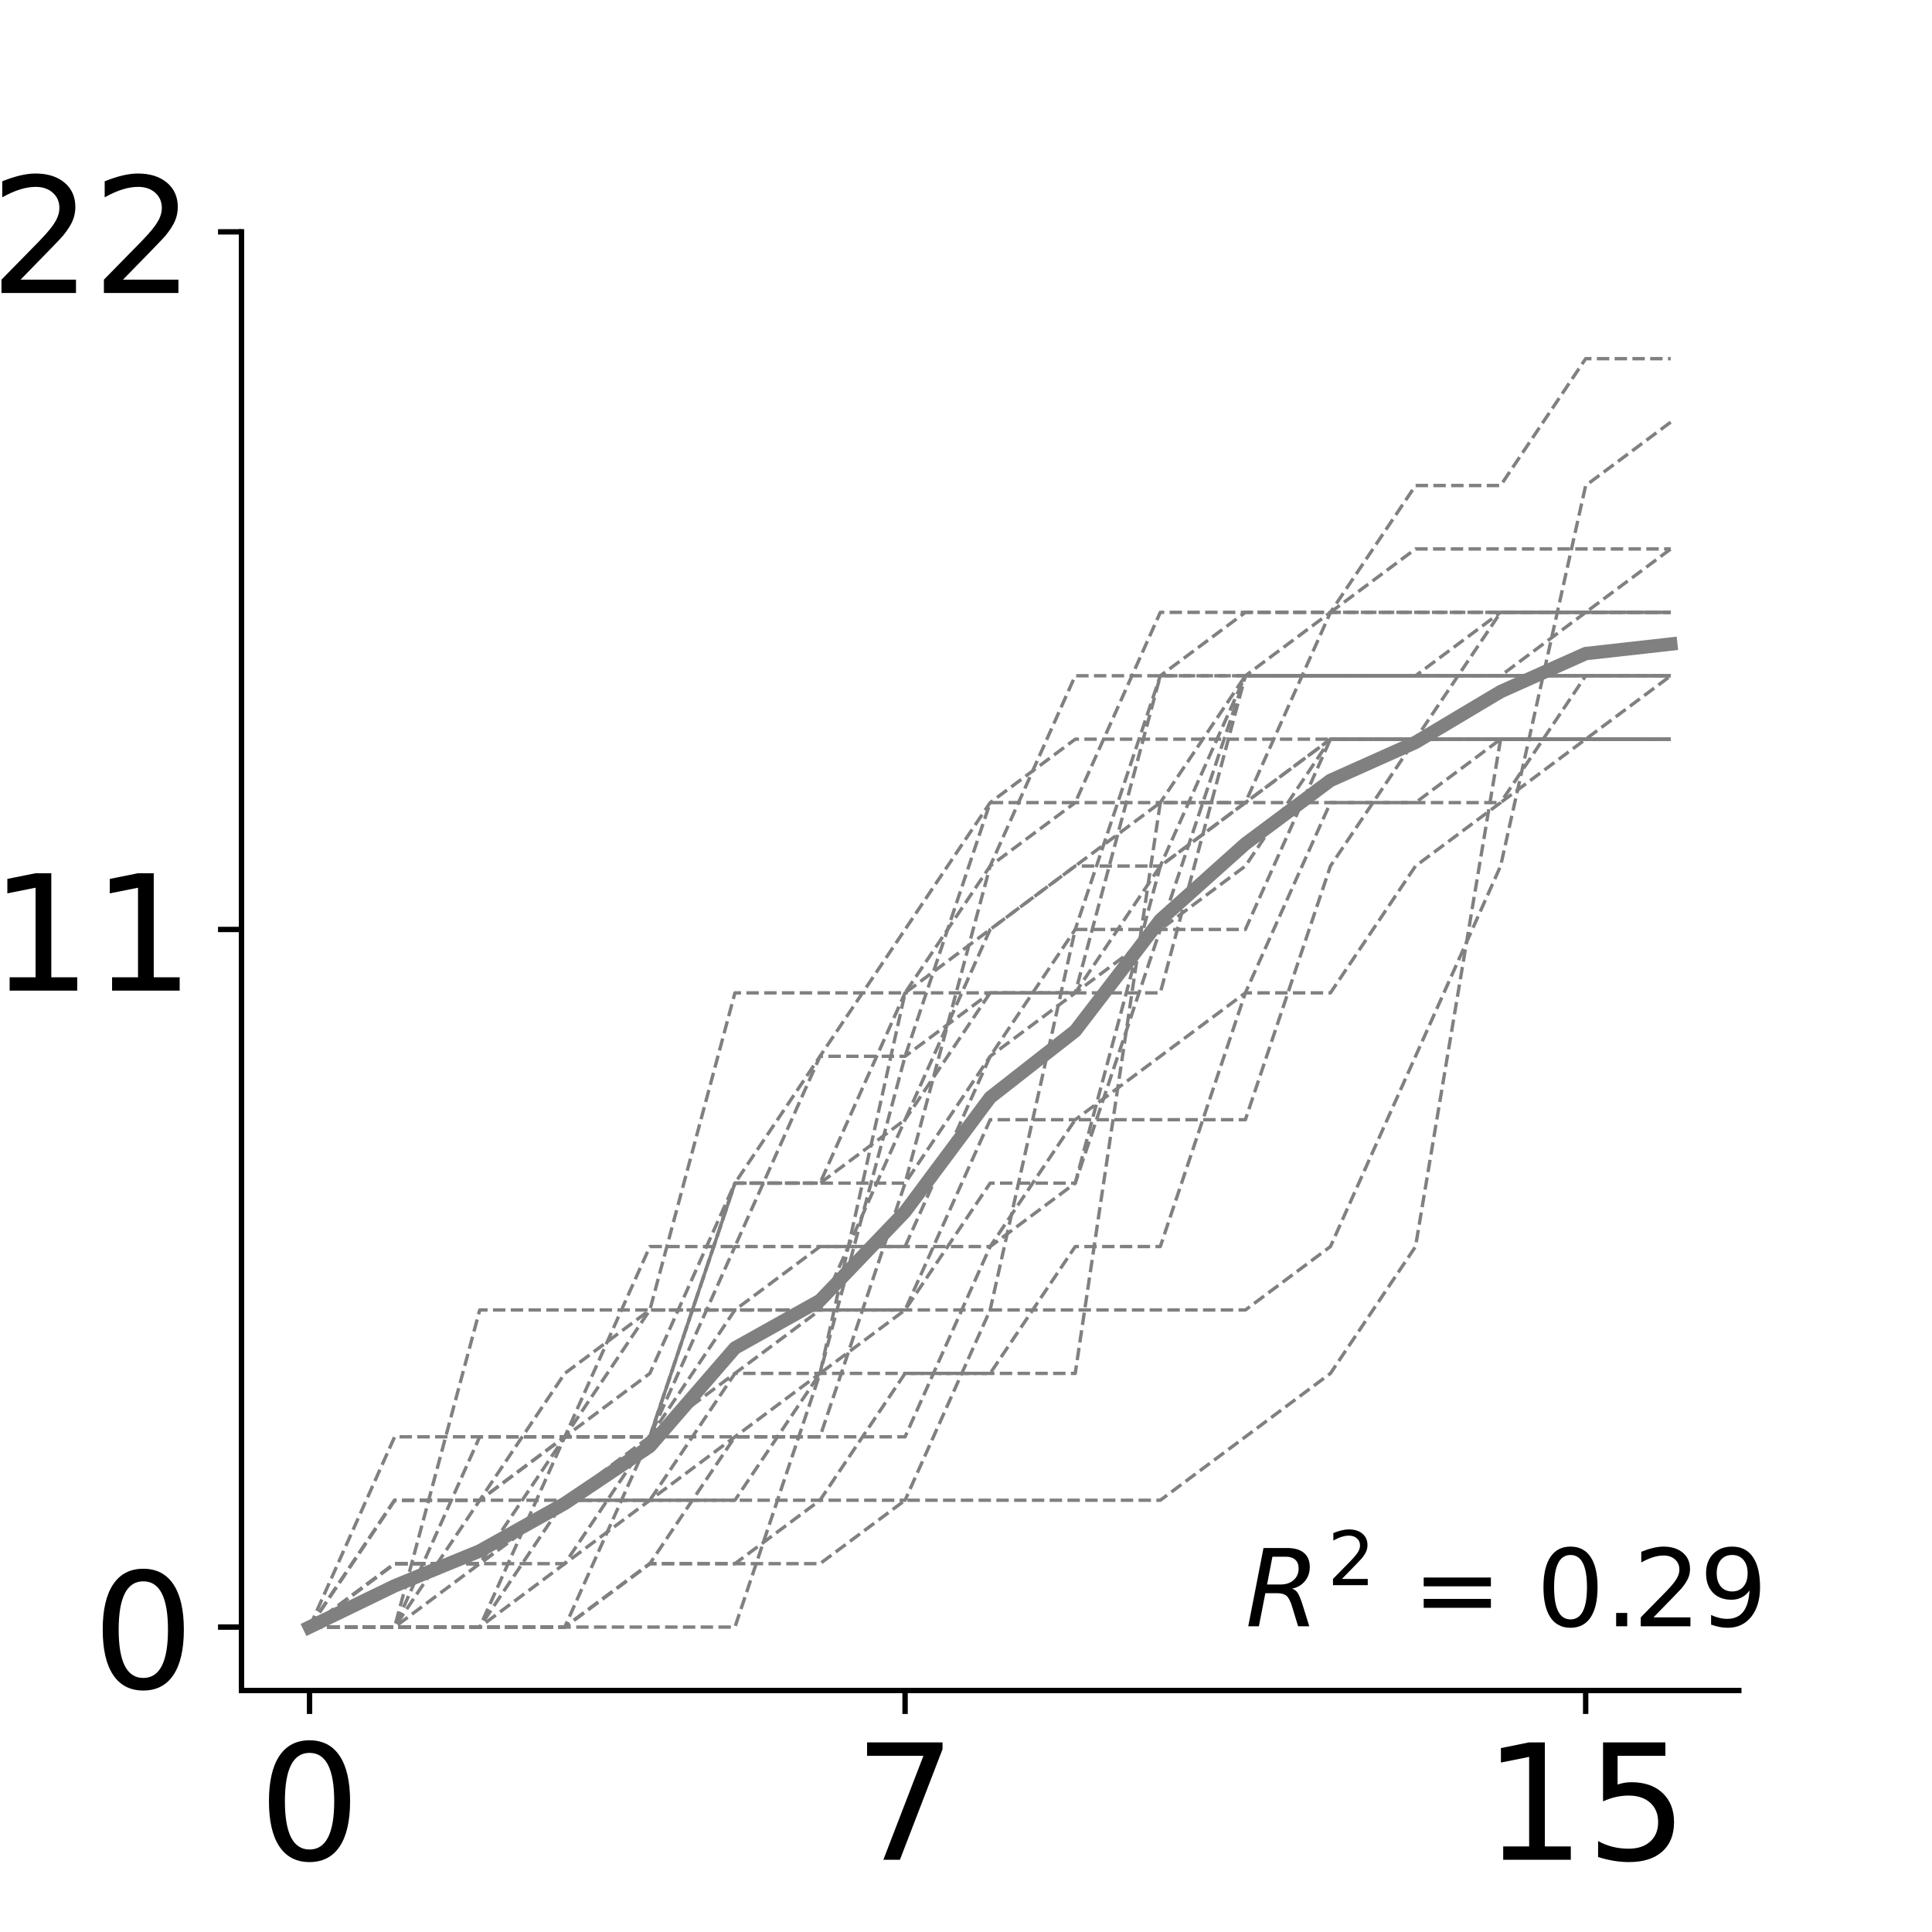
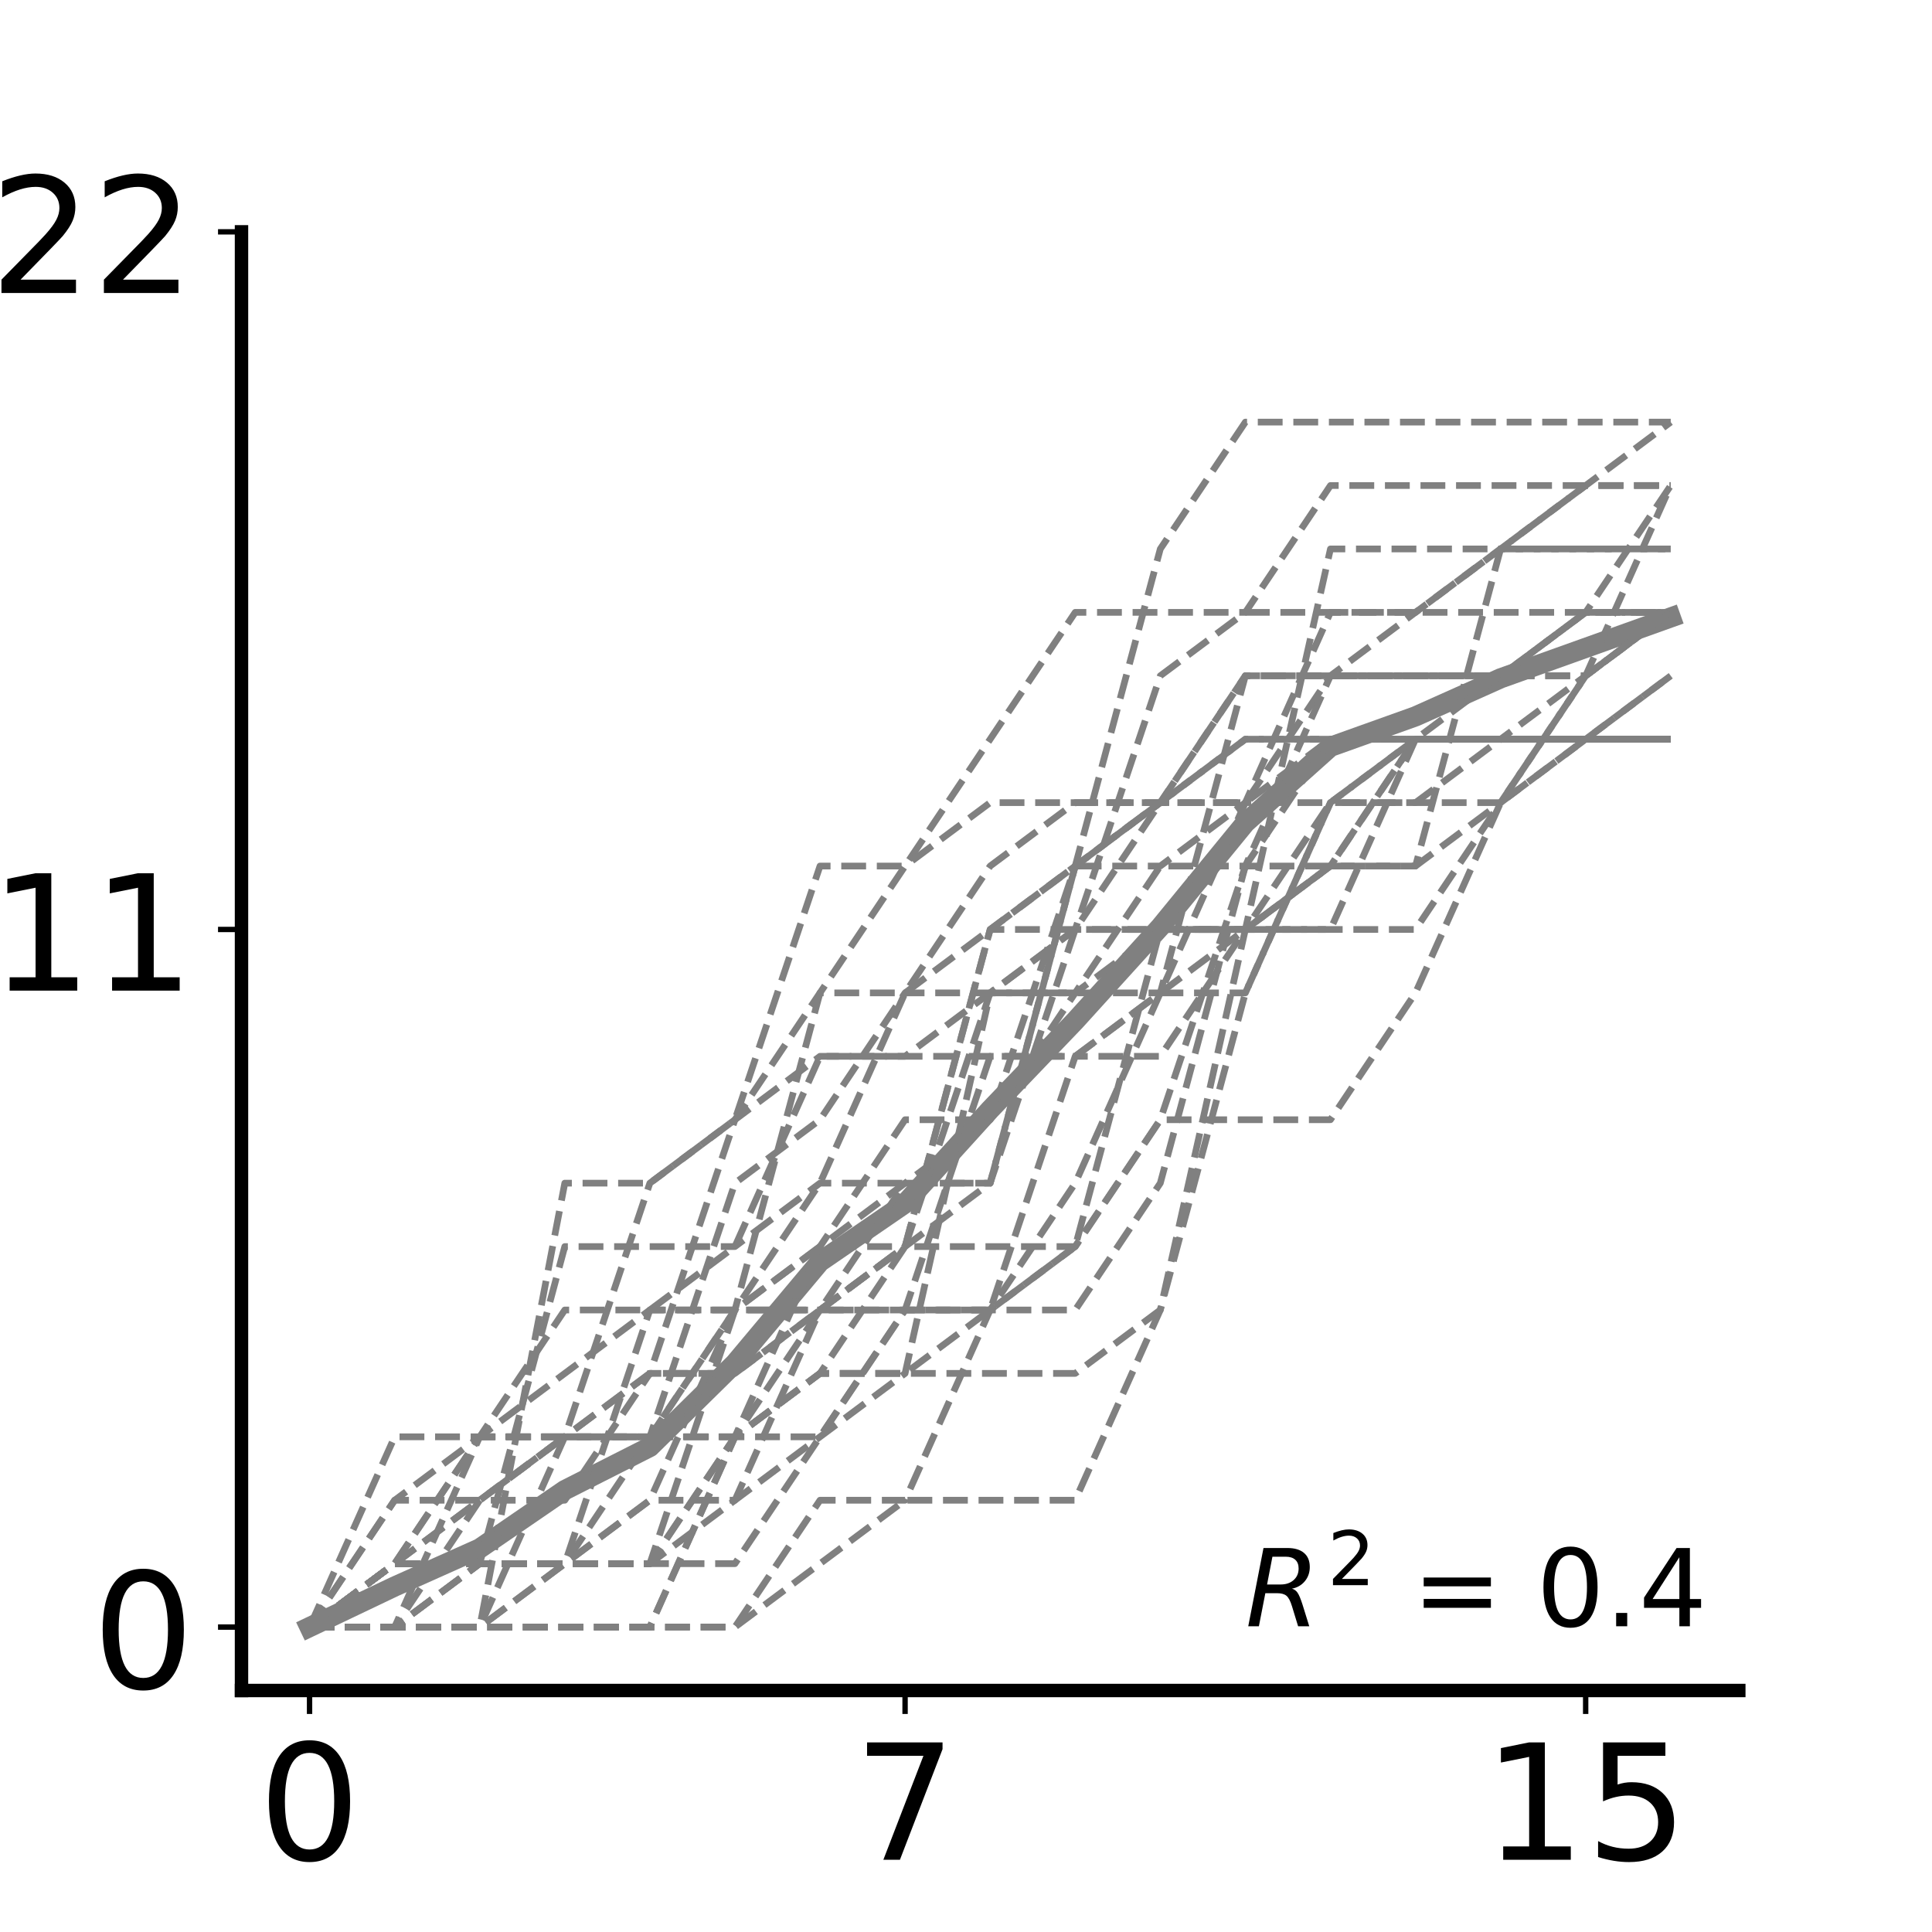
<svg xmlns="http://www.w3.org/2000/svg" xmlns:xlink="http://www.w3.org/1999/xlink" width="288pt" height="288pt" viewBox="0 0 288 288" version="1.1">
  <defs>
    <style type="text/css">*{stroke-linejoin: round; stroke-linecap: butt}</style>
  </defs>
  <g id="figure_1">
    <g id="patch_1">
      <path d="M 0 288  L 288 288  L 288 0  L 0 0  z " style="fill: #ffffff" />
    </g>
    <g id="axes_1">
      <g id="patch_2">
        <path d="M 36 252  L 259.2 252  L 259.2 34.56  L 36 34.56  z " style="fill: #ffffff" />
      </g>
      <g id="matplotlib.axis_1">
        <g id="xtick_1">
          <g id="line2d_1">
            <defs>
-               <path id="ma1933ae3c6" d="M 0 0  L 0 3.5  " style="stroke: #000000; stroke-width: 0.8" />
+               <path id="mea7d22feb5" d="M 0 0  L 0 3.5  " style="stroke: #000000; stroke-width: 0.8" />
            </defs>
            <g>
-               <use xlink:href="#ma1933ae3c6" x="46.145" y="252" style="stroke: #000000; stroke-width: 0.8" />
+               <use xlink:href="#mea7d22feb5" x="46.145" y="252" style="stroke: #000000; stroke-width: 0.8" />
            </g>
          </g>
          <g id="text_1">
            <g transform="translate(38.51046 277.2362) scale(0.24 -0.24)">
              <defs>
                <path id="DejaVuSans-30" d="M 2034 4250  Q 1547 4250 1301 3770  Q 1056 3291 1056 2328  Q 1056 1369 1301 889  Q 1547 409 2034 409  Q 2525 409 2770 889  Q 3016 1369 3016 2328  Q 3016 3291 2770 3770  Q 2525 4250 2034 4250  z M 2034 4750  Q 2819 4750 3233 4129  Q 3647 3509 3647 2328  Q 3647 1150 3233 529  Q 2819 -91 2034 -91  Q 1250 -91 836 529  Q 422 1150 422 2328  Q 422 3509 836 4129  Q 1250 4750 2034 4750  z " transform="scale(0.015625)" />
              </defs>
              <use xlink:href="#DejaVuSans-30" />
            </g>
          </g>
        </g>
        <g id="xtick_2">
          <g id="line2d_2">
            <g>
-               <use xlink:href="#ma1933ae3c6" x="134.918" y="252" style="stroke: #000000; stroke-width: 0.8" />
+               <use xlink:href="#mea7d22feb5" x="134.918" y="252" style="stroke: #000000; stroke-width: 0.8" />
            </g>
          </g>
          <g id="text_2">
            <g transform="translate(127.2832 277.2362) scale(0.24 -0.24)">
              <defs>
                <path id="DejaVuSans-37" d="M 525 4666  L 3525 4666  L 3525 4397  L 1831 0  L 1172 0  L 2766 4134  L 525 4134  L 525 4666  z " transform="scale(0.015625)" />
              </defs>
              <use xlink:href="#DejaVuSans-37" />
            </g>
          </g>
        </g>
        <g id="xtick_3">
          <g id="line2d_3">
            <g>
-               <use xlink:href="#ma1933ae3c6" x="236.373" y="252" style="stroke: #000000; stroke-width: 0.8" />
+               <use xlink:href="#mea7d22feb5" x="236.373" y="252" style="stroke: #000000; stroke-width: 0.8" />
            </g>
          </g>
          <g id="text_3">
            <g transform="translate(221.1027 277.2362) scale(0.24 -0.24)">
              <defs>
                <path id="DejaVuSans-31" d="M 794 531  L 1825 531  L 1825 4091  L 703 3866  L 703 4441  L 1819 4666  L 2450 4666  L 2450 531  L 3481 531  L 3481 0  L 794 0  L 794 531  z " transform="scale(0.015625)" />
                <path id="DejaVuSans-35" d="M 691 4666  L 3169 4666  L 3169 4134  L 1269 4134  L 1269 2991  Q 1406 3038 1543 3061  Q 1681 3084 1819 3084  Q 2600 3084 3056 2656  Q 3513 2228 3513 1497  Q 3513 744 3044 326  Q 2575 -91 1722 -91  Q 1428 -91 1123 -41  Q 819 9 494 109  L 494 744  Q 775 591 1075 516  Q 1375 441 1709 441  Q 2250 441 2565 725  Q 2881 1009 2881 1497  Q 2881 1984 2565 2268  Q 2250 2553 1709 2553  Q 1456 2553 1204 2497  Q 953 2441 691 2322  L 691 4666  z " transform="scale(0.015625)" />
              </defs>
              <use xlink:href="#DejaVuSans-31" />
              <use xlink:href="#DejaVuSans-35" x="63.623" />
            </g>
          </g>
        </g>
      </g>
      <g id="matplotlib.axis_2">
        <g id="ytick_1">
          <g id="line2d_4">
            <defs>
-               <path id="md6563194b6" d="M 0 0  L -3.5 0  " style="stroke: #000000; stroke-width: 0.8" />
+               <path id="ma20b2945d4" d="M 0 0  L -3.5 0  " style="stroke: #000000; stroke-width: 0.8" />
            </defs>
            <g>
-               <use xlink:href="#md6563194b6" x="36" y="242.546" style="stroke: #000000; stroke-width: 0.8" />
+               <use xlink:href="#ma20b2945d4" x="36" y="242.546" style="stroke: #000000; stroke-width: 0.8" />
            </g>
          </g>
          <g id="text_4">
            <g transform="translate(13.73 251.6642) scale(0.24 -0.24)">
              <use xlink:href="#DejaVuSans-30" />
            </g>
          </g>
        </g>
        <g id="ytick_2">
          <g id="line2d_5">
            <g>
-               <use xlink:href="#md6563194b6" x="36" y="138.553" style="stroke: #000000; stroke-width: 0.8" />
+               <use xlink:href="#ma20b2945d4" x="36" y="138.553" style="stroke: #000000; stroke-width: 0.8" />
            </g>
          </g>
          <g id="text_5">
            <g transform="translate(-1.54 147.6712) scale(0.24 -0.24)">
              <use xlink:href="#DejaVuSans-31" />
              <use xlink:href="#DejaVuSans-31" x="63.623" />
            </g>
          </g>
        </g>
        <g id="ytick_3">
          <g id="line2d_6">
            <g>
-               <use xlink:href="#md6563194b6" x="36" y="34.56" style="stroke: #000000; stroke-width: 0.8" />
+               <use xlink:href="#ma20b2945d4" x="36" y="34.56" style="stroke: #000000; stroke-width: 0.8" />
            </g>
          </g>
          <g id="text_6">
            <g transform="translate(-1.54 43.67813) scale(0.24 -0.24)">
              <defs>
                <path id="DejaVuSans-32" d="M 1228 531  L 3431 531  L 3431 0  L 469 0  L 469 531  Q 828 903 1448 1529  Q 2069 2156 2228 2338  Q 2531 2678 2651 2914  Q 2772 3150 2772 3378  Q 2772 3750 2511 3984  Q 2250 4219 1831 4219  Q 1534 4219 1204 4116  Q 875 4013 500 3803  L 500 4441  Q 881 4594 1212 4672  Q 1544 4750 1819 4750  Q 2544 4750 2975 4387  Q 3406 4025 3406 3419  Q 3406 3131 3298 2873  Q 3191 2616 2906 2266  Q 2828 2175 2409 1742  Q 1991 1309 1228 531  z " transform="scale(0.015625)" />
              </defs>
              <use xlink:href="#DejaVuSans-32" />
              <use xlink:href="#DejaVuSans-32" x="63.623" />
            </g>
          </g>
        </g>
      </g>
      <g id="line2d_7">
-         <path d="M 46.145 242.546  L 58.827 236.401  L 71.509 231.201  L 84.191 224.111  L 96.873 215.602  L 109.555 200.949  L 122.236 193.858  L 134.918 180.623  L 147.6 163.606  L 160.282 153.679  L 172.964 137.135  L 185.645 125.79  L 198.327 116.336  L 211.009 110.664  L 223.691 103.101  L 236.373 97.429  L 249.055 96.01  " clip-path="url(#p2044c53a0a)" style="fill: none; stroke: #808080; stroke-width: 2; stroke-linecap: square" />
+         <path d="M 46.145 242.546  L 58.827 236.496  L 71.509 230.823  L 84.191 222.126  L 96.873 215.697  L 109.555 203.218  L 122.236 188.092  L 134.918 179.394  L 147.6 165.402  L 160.282 152.167  L 172.964 138.175  L 185.645 122.67  L 198.327 111.326  L 211.009 106.788  L 223.691 101.116  L 236.373 96.578  L 249.055 92.04  " clip-path="url(#p19b0952641)" style="fill: none; stroke: #808080; stroke-width: 3; stroke-linecap: square" />
      </g>
      <g id="line2d_8">
-         <path d="M 46.145 242.546  L 58.827 233.092  L 71.509 233.092  L 84.191 233.092  L 96.873 223.638  L 109.555 223.638  L 122.236 204.73  L 134.918 195.277  L 147.6 176.369  L 160.282 176.369  L 172.964 138.553  L 185.645 100.737  L 198.327 100.737  L 211.009 100.737  L 223.691 100.737  L 236.373 91.283  L 249.055 91.283  " clip-path="url(#p2044c53a0a)" style="fill: none; stroke-dasharray: 1.85,0.8; stroke-dashoffset: 0; stroke: #808080; stroke-width: 0.5" />
+         <path d="M 46.145 242.546  L 58.827 242.546  L 71.509 242.546  L 84.191 233.092  L 96.873 214.184  L 109.555 195.277  L 122.236 148.007  L 134.918 148.007  L 147.6 138.553  L 160.282 129.099  L 172.964 129.099  L 185.645 119.645  L 198.327 91.283  L 211.009 91.283  L 223.691 81.83  L 236.373 81.83  L 249.055 81.83  " clip-path="url(#p19b0952641)" style="fill: none; stroke-dasharray: 3.7,1.6; stroke-dashoffset: 0; stroke: #808080" />
      </g>
      <g id="line2d_9">
-         <path d="M 46.145 242.546  L 58.827 233.092  L 71.509 233.092  L 84.191 223.638  L 96.873 214.184  L 109.555 185.823  L 122.236 185.823  L 134.918 185.823  L 147.6 157.461  L 160.282 138.553  L 172.964 100.737  L 185.645 91.283  L 198.327 91.283  L 211.009 91.283  L 223.691 91.283  L 236.373 91.283  L 249.055 91.283  " clip-path="url(#p2044c53a0a)" style="fill: none; stroke-dasharray: 1.85,0.8; stroke-dashoffset: 0; stroke: #808080; stroke-width: 0.5" />
+         <path d="M 46.145 242.546  L 58.827 242.546  L 71.509 242.546  L 84.191 176.369  L 96.873 176.369  L 109.555 166.915  L 122.236 129.099  L 134.918 129.099  L 147.6 110.191  L 160.282 91.283  L 172.964 91.283  L 185.645 91.283  L 198.327 72.376  L 211.009 72.376  L 223.691 72.376  L 236.373 72.376  L 249.055 72.376  " clip-path="url(#p19b0952641)" style="fill: none; stroke-dasharray: 3.7,1.6; stroke-dashoffset: 0; stroke: #808080" />
      </g>
      <g id="line2d_10">
-         <path d="M 46.145 242.546  L 58.827 242.546  L 71.509 242.546  L 84.191 214.184  L 96.873 195.277  L 109.555 148.007  L 122.236 148.007  L 134.918 148.007  L 147.6 138.553  L 160.282 129.099  L 172.964 119.645  L 185.645 119.645  L 198.327 110.191  L 211.009 110.191  L 223.691 91.283  L 236.373 91.283  L 249.055 81.83  " clip-path="url(#p2044c53a0a)" style="fill: none; stroke-dasharray: 1.85,0.8; stroke-dashoffset: 0; stroke: #808080; stroke-width: 0.5" />
+         <path d="M 46.145 242.546  L 58.827 214.184  L 71.509 214.184  L 84.191 214.184  L 96.873 214.184  L 109.555 214.184  L 122.236 195.277  L 134.918 176.369  L 147.6 176.369  L 160.282 129.099  L 172.964 119.645  L 185.645 110.191  L 198.327 110.191  L 211.009 110.191  L 223.691 110.191  L 236.373 110.191  L 249.055 110.191  " clip-path="url(#p19b0952641)" style="fill: none; stroke-dasharray: 3.7,1.6; stroke-dashoffset: 0; stroke: #808080" />
      </g>
      <g id="line2d_11">
-         <path d="M 46.145 242.546  L 58.827 214.184  L 71.509 214.184  L 84.191 214.184  L 96.873 185.823  L 109.555 185.823  L 122.236 157.461  L 134.918 157.461  L 147.6 148.007  L 160.282 148.007  L 172.964 148.007  L 185.645 100.737  L 198.327 91.283  L 211.009 91.283  L 223.691 91.283  L 236.373 91.283  L 249.055 91.283  " clip-path="url(#p2044c53a0a)" style="fill: none; stroke-dasharray: 1.85,0.8; stroke-dashoffset: 0; stroke: #808080; stroke-width: 0.5" />
+         <path d="M 46.145 242.546  L 58.827 242.546  L 71.509 242.546  L 84.191 214.184  L 96.873 204.73  L 109.555 166.915  L 122.236 148.007  L 134.918 129.099  L 147.6 119.645  L 160.282 119.645  L 172.964 119.645  L 185.645 119.645  L 198.327 100.737  L 211.009 100.737  L 223.691 100.737  L 236.373 91.283  L 249.055 91.283  " clip-path="url(#p19b0952641)" style="fill: none; stroke-dasharray: 3.7,1.6; stroke-dashoffset: 0; stroke: #808080" />
      </g>
      <g id="line2d_12">
-         <path d="M 46.145 242.546  L 58.827 242.546  L 71.509 242.546  L 84.191 242.546  L 96.873 214.184  L 109.555 214.184  L 122.236 214.184  L 134.918 214.184  L 147.6 185.823  L 160.282 176.369  L 172.964 129.099  L 185.645 119.645  L 198.327 119.645  L 211.009 119.645  L 223.691 119.645  L 236.373 110.191  L 249.055 100.737  " clip-path="url(#p2044c53a0a)" style="fill: none; stroke-dasharray: 1.85,0.8; stroke-dashoffset: 0; stroke: #808080; stroke-width: 0.5" />
+         <path d="M 46.145 242.546  L 58.827 233.092  L 71.509 233.092  L 84.191 233.092  L 96.873 223.638  L 109.555 223.638  L 122.236 195.277  L 134.918 185.823  L 147.6 148.007  L 160.282 138.553  L 172.964 100.737  L 185.645 91.283  L 198.327 91.283  L 211.009 91.283  L 223.691 91.283  L 236.373 91.283  L 249.055 91.283  " clip-path="url(#p19b0952641)" style="fill: none; stroke-dasharray: 3.7,1.6; stroke-dashoffset: 0; stroke: #808080" />
      </g>
      <g id="line2d_13">
-         <path d="M 46.145 242.546  L 58.827 233.092  L 71.509 233.092  L 84.191 223.638  L 96.873 214.184  L 109.555 176.369  L 122.236 157.461  L 134.918 138.553  L 147.6 119.645  L 160.282 110.191  L 172.964 110.191  L 185.645 110.191  L 198.327 110.191  L 211.009 110.191  L 223.691 110.191  L 236.373 110.191  L 249.055 110.191  " clip-path="url(#p2044c53a0a)" style="fill: none; stroke-dasharray: 1.85,0.8; stroke-dashoffset: 0; stroke: #808080; stroke-width: 0.5" />
+         <path d="M 46.145 242.546  L 58.827 233.092  L 71.509 214.184  L 84.191 204.73  L 96.873 195.277  L 109.555 195.277  L 122.236 195.277  L 134.918 195.277  L 147.6 195.277  L 160.282 185.823  L 172.964 138.553  L 185.645 138.553  L 198.327 138.553  L 211.009 110.191  L 223.691 110.191  L 236.373 110.191  L 249.055 110.191  " clip-path="url(#p19b0952641)" style="fill: none; stroke-dasharray: 3.7,1.6; stroke-dashoffset: 0; stroke: #808080" />
      </g>
      <g id="line2d_14">
-         <path d="M 46.145 242.546  L 58.827 242.546  L 71.509 214.184  L 84.191 214.184  L 96.873 214.184  L 109.555 195.277  L 122.236 185.823  L 134.918 185.823  L 147.6 185.823  L 160.282 166.915  L 172.964 166.915  L 185.645 166.915  L 198.327 129.099  L 211.009 110.191  L 223.691 110.191  L 236.373 110.191  L 249.055 110.191  " clip-path="url(#p2044c53a0a)" style="fill: none; stroke-dasharray: 1.85,0.8; stroke-dashoffset: 0; stroke: #808080; stroke-width: 0.5" />
+         <path d="M 46.145 242.546  L 58.827 233.092  L 71.509 223.638  L 84.191 214.184  L 96.873 214.184  L 109.555 195.277  L 122.236 185.823  L 134.918 176.369  L 147.6 166.915  L 160.282 129.099  L 172.964 81.83  L 185.645 62.922  L 198.327 62.922  L 211.009 62.922  L 223.691 62.922  L 236.373 62.922  L 249.055 62.922  " clip-path="url(#p19b0952641)" style="fill: none; stroke-dasharray: 3.7,1.6; stroke-dashoffset: 0; stroke: #808080" />
      </g>
      <g id="line2d_15">
-         <path d="M 46.145 242.546  L 58.827 223.638  L 71.509 223.638  L 84.191 214.184  L 96.873 204.73  L 109.555 176.369  L 122.236 176.369  L 134.918 148.007  L 147.6 148.007  L 160.282 148.007  L 172.964 129.099  L 185.645 119.645  L 198.327 91.283  L 211.009 72.376  L 223.691 72.376  L 236.373 53.468  L 249.055 53.468  " clip-path="url(#p2044c53a0a)" style="fill: none; stroke-dasharray: 1.85,0.8; stroke-dashoffset: 0; stroke: #808080; stroke-width: 0.5" />
+         <path d="M 46.145 242.546  L 58.827 223.638  L 71.509 214.184  L 84.191 214.184  L 96.873 214.184  L 109.555 214.184  L 122.236 204.73  L 134.918 204.73  L 147.6 195.277  L 160.282 157.461  L 172.964 157.461  L 185.645 138.553  L 198.327 129.099  L 211.009 129.099  L 223.691 81.83  L 236.373 72.376  L 249.055 72.376  " clip-path="url(#p19b0952641)" style="fill: none; stroke-dasharray: 3.7,1.6; stroke-dashoffset: 0; stroke: #808080" />
      </g>
      <g id="line2d_16">
-         <path d="M 46.145 242.546  L 58.827 233.092  L 71.509 233.092  L 84.191 223.638  L 96.873 223.638  L 109.555 214.184  L 122.236 204.73  L 134.918 157.461  L 147.6 119.645  L 160.282 119.645  L 172.964 91.283  L 185.645 91.283  L 198.327 91.283  L 211.009 81.83  L 223.691 81.83  L 236.373 81.83  L 249.055 81.83  " clip-path="url(#p2044c53a0a)" style="fill: none; stroke-dasharray: 1.85,0.8; stroke-dashoffset: 0; stroke: #808080; stroke-width: 0.5" />
+         <path d="M 46.145 242.546  L 58.827 242.546  L 71.509 242.546  L 84.191 233.092  L 96.873 233.092  L 109.555 214.184  L 122.236 204.73  L 134.918 185.823  L 147.6 185.823  L 160.282 185.823  L 172.964 166.915  L 185.645 166.915  L 198.327 166.915  L 211.009 148.007  L 223.691 119.645  L 236.373 110.191  L 249.055 110.191  " clip-path="url(#p19b0952641)" style="fill: none; stroke-dasharray: 3.7,1.6; stroke-dashoffset: 0; stroke: #808080" />
      </g>
      <g id="line2d_17">
-         <path d="M 46.145 242.546  L 58.827 242.546  L 71.509 233.092  L 84.191 214.184  L 96.873 214.184  L 109.555 176.369  L 122.236 176.369  L 134.918 176.369  L 147.6 157.461  L 160.282 148.007  L 172.964 138.553  L 185.645 138.553  L 198.327 110.191  L 211.009 110.191  L 223.691 110.191  L 236.373 110.191  L 249.055 110.191  " clip-path="url(#p2044c53a0a)" style="fill: none; stroke-dasharray: 1.85,0.8; stroke-dashoffset: 0; stroke: #808080; stroke-width: 0.5" />
+         <path d="M 46.145 242.546  L 58.827 242.546  L 71.509 233.092  L 84.191 233.092  L 96.873 195.277  L 109.555 195.277  L 122.236 185.823  L 134.918 185.823  L 147.6 176.369  L 160.282 129.099  L 172.964 119.645  L 185.645 100.737  L 198.327 100.737  L 211.009 100.737  L 223.691 100.737  L 236.373 100.737  L 249.055 72.376  " clip-path="url(#p19b0952641)" style="fill: none; stroke-dasharray: 3.7,1.6; stroke-dashoffset: 0; stroke: #808080" />
      </g>
      <g id="line2d_18">
-         <path d="M 46.145 242.546  L 58.827 242.546  L 71.509 195.277  L 84.191 195.277  L 96.873 195.277  L 109.555 195.277  L 122.236 195.277  L 134.918 166.915  L 147.6 148.007  L 160.282 148.007  L 172.964 100.737  L 185.645 100.737  L 198.327 100.737  L 211.009 100.737  L 223.691 91.283  L 236.373 91.283  L 249.055 91.283  " clip-path="url(#p2044c53a0a)" style="fill: none; stroke-dasharray: 1.85,0.8; stroke-dashoffset: 0; stroke: #808080; stroke-width: 0.5" />
+         <path d="M 46.145 242.546  L 58.827 233.092  L 71.509 233.092  L 84.191 233.092  L 96.873 223.638  L 109.555 195.277  L 122.236 176.369  L 134.918 148.007  L 147.6 129.099  L 160.282 119.645  L 172.964 119.645  L 185.645 119.645  L 198.327 110.191  L 211.009 110.191  L 223.691 110.191  L 236.373 110.191  L 249.055 100.737  " clip-path="url(#p19b0952641)" style="fill: none; stroke-dasharray: 3.7,1.6; stroke-dashoffset: 0; stroke: #808080" />
      </g>
      <g id="line2d_19">
-         <path d="M 46.145 242.546  L 58.827 242.546  L 71.509 242.546  L 84.191 242.546  L 96.873 242.546  L 109.555 242.546  L 122.236 204.73  L 134.918 148.007  L 147.6 129.099  L 160.282 119.645  L 172.964 119.645  L 185.645 100.737  L 198.327 100.737  L 211.009 100.737  L 223.691 100.737  L 236.373 100.737  L 249.055 100.737  " clip-path="url(#p2044c53a0a)" style="fill: none; stroke-dasharray: 1.85,0.8; stroke-dashoffset: 0; stroke: #808080; stroke-width: 0.5" />
+         <path d="M 46.145 242.546  L 58.827 242.546  L 71.509 233.092  L 84.191 233.092  L 96.873 233.092  L 109.555 233.092  L 122.236 214.184  L 134.918 195.277  L 147.6 195.277  L 160.282 195.277  L 172.964 176.369  L 185.645 129.099  L 198.327 100.737  L 211.009 91.283  L 223.691 81.83  L 236.373 72.376  L 249.055 62.922  " clip-path="url(#p19b0952641)" style="fill: none; stroke-dasharray: 3.7,1.6; stroke-dashoffset: 0; stroke: #808080" />
      </g>
      <g id="line2d_20">
-         <path d="M 46.145 242.546  L 58.827 242.546  L 71.509 223.638  L 84.191 204.73  L 96.873 195.277  L 109.555 195.277  L 122.236 195.277  L 134.918 195.277  L 147.6 195.277  L 160.282 138.553  L 172.964 138.553  L 185.645 129.099  L 198.327 110.191  L 211.009 110.191  L 223.691 110.191  L 236.373 110.191  L 249.055 110.191  " clip-path="url(#p2044c53a0a)" style="fill: none; stroke-dasharray: 1.85,0.8; stroke-dashoffset: 0; stroke: #808080; stroke-width: 0.5" />
+         <path d="M 46.145 242.546  L 58.827 233.092  L 71.509 233.092  L 84.191 233.092  L 96.873 233.092  L 109.555 195.277  L 122.236 195.277  L 134.918 185.823  L 147.6 138.553  L 160.282 138.553  L 172.964 119.645  L 185.645 100.737  L 198.327 100.737  L 211.009 100.737  L 223.691 100.737  L 236.373 91.283  L 249.055 72.376  " clip-path="url(#p19b0952641)" style="fill: none; stroke-dasharray: 3.7,1.6; stroke-dashoffset: 0; stroke: #808080" />
      </g>
      <g id="line2d_21">
-         <path d="M 46.145 242.546  L 58.827 242.546  L 71.509 242.546  L 84.191 223.638  L 96.873 223.638  L 109.555 204.73  L 122.236 204.73  L 134.918 204.73  L 147.6 204.73  L 160.282 185.823  L 172.964 185.823  L 185.645 148.007  L 198.327 148.007  L 211.009 129.099  L 223.691 119.645  L 236.373 100.737  L 249.055 100.737  " clip-path="url(#p2044c53a0a)" style="fill: none; stroke-dasharray: 1.85,0.8; stroke-dashoffset: 0; stroke: #808080; stroke-width: 0.5" />
+         <path d="M 46.145 242.546  L 58.827 242.546  L 71.509 214.184  L 84.191 214.184  L 96.873 204.73  L 109.555 204.73  L 122.236 195.277  L 134.918 185.823  L 147.6 138.553  L 160.282 129.099  L 172.964 119.645  L 185.645 110.191  L 198.327 110.191  L 211.009 110.191  L 223.691 110.191  L 236.373 110.191  L 249.055 110.191  " clip-path="url(#p19b0952641)" style="fill: none; stroke-dasharray: 3.7,1.6; stroke-dashoffset: 0; stroke: #808080" />
      </g>
      <g id="line2d_22">
-         <path d="M 46.145 242.546  L 58.827 242.546  L 71.509 242.546  L 84.191 242.546  L 96.873 233.092  L 109.555 233.092  L 122.236 223.638  L 134.918 204.73  L 147.6 204.73  L 160.282 204.73  L 172.964 119.645  L 185.645 119.645  L 198.327 110.191  L 211.009 110.191  L 223.691 110.191  L 236.373 110.191  L 249.055 110.191  " clip-path="url(#p2044c53a0a)" style="fill: none; stroke-dasharray: 1.85,0.8; stroke-dashoffset: 0; stroke: #808080; stroke-width: 0.5" />
+         <path d="M 46.145 242.546  L 58.827 223.638  L 71.509 223.638  L 84.191 223.638  L 96.873 204.73  L 109.555 204.73  L 122.236 195.277  L 134.918 195.277  L 147.6 157.461  L 160.282 157.461  L 172.964 148.007  L 185.645 148.007  L 198.327 119.645  L 211.009 110.191  L 223.691 110.191  L 236.373 110.191  L 249.055 110.191  " clip-path="url(#p19b0952641)" style="fill: none; stroke-dasharray: 3.7,1.6; stroke-dashoffset: 0; stroke: #808080" />
      </g>
      <g id="line2d_23">
-         <path d="M 46.145 242.546  L 58.827 223.638  L 71.509 223.638  L 84.191 214.184  L 96.873 214.184  L 109.555 204.73  L 122.236 195.277  L 134.918 195.277  L 147.6 166.915  L 160.282 166.915  L 172.964 157.461  L 185.645 148.007  L 198.327 119.645  L 211.009 119.645  L 223.691 110.191  L 236.373 110.191  L 249.055 110.191  " clip-path="url(#p2044c53a0a)" style="fill: none; stroke-dasharray: 1.85,0.8; stroke-dashoffset: 0; stroke: #808080; stroke-width: 0.5" />
+         <path d="M 46.145 242.546  L 58.827 233.092  L 71.509 223.638  L 84.191 214.184  L 96.873 214.184  L 109.555 176.369  L 122.236 166.915  L 134.918 148.007  L 147.6 148.007  L 160.282 138.553  L 172.964 138.553  L 185.645 138.553  L 198.327 81.83  L 211.009 81.83  L 223.691 81.83  L 236.373 81.83  L 249.055 81.83  " clip-path="url(#p19b0952641)" style="fill: none; stroke-dasharray: 3.7,1.6; stroke-dashoffset: 0; stroke: #808080" />
      </g>
      <g id="line2d_24">
-         <path d="M 46.145 242.546  L 58.827 223.638  L 71.509 223.638  L 84.191 223.638  L 96.873 223.638  L 109.555 223.638  L 122.236 223.638  L 134.918 223.638  L 147.6 195.277  L 160.282 195.277  L 172.964 195.277  L 185.645 195.277  L 198.327 185.823  L 211.009 157.461  L 223.691 129.099  L 236.373 72.376  L 249.055 62.922  " clip-path="url(#p2044c53a0a)" style="fill: none; stroke-dasharray: 1.85,0.8; stroke-dashoffset: 0; stroke: #808080; stroke-width: 0.5" />
+         <path d="M 46.145 242.546  L 58.827 242.546  L 71.509 233.092  L 84.191 185.823  L 96.873 185.823  L 109.555 185.823  L 122.236 176.369  L 134.918 176.369  L 147.6 176.369  L 160.282 138.553  L 172.964 138.553  L 185.645 138.553  L 198.327 129.099  L 211.009 110.191  L 223.691 100.737  L 236.373 91.283  L 249.055 91.283  " clip-path="url(#p19b0952641)" style="fill: none; stroke-dasharray: 3.7,1.6; stroke-dashoffset: 0; stroke: #808080" />
      </g>
      <g id="line2d_25">
-         <path d="M 46.145 242.546  L 58.827 242.546  L 71.509 242.546  L 84.191 233.092  L 96.873 214.184  L 109.555 176.369  L 122.236 176.369  L 134.918 166.915  L 147.6 138.553  L 160.282 129.099  L 172.964 129.099  L 185.645 100.737  L 198.327 100.737  L 211.009 100.737  L 223.691 100.737  L 236.373 100.737  L 249.055 100.737  " clip-path="url(#p2044c53a0a)" style="fill: none; stroke-dasharray: 1.85,0.8; stroke-dashoffset: 0; stroke: #808080; stroke-width: 0.5" />
+         <path d="M 46.145 242.546  L 58.827 242.546  L 71.509 223.638  L 84.191 214.184  L 96.873 176.369  L 109.555 166.915  L 122.236 157.461  L 134.918 157.461  L 147.6 148.007  L 160.282 148.007  L 172.964 148.007  L 185.645 100.737  L 198.327 100.737  L 211.009 100.737  L 223.691 100.737  L 236.373 100.737  L 249.055 91.283  " clip-path="url(#p19b0952641)" style="fill: none; stroke-dasharray: 3.7,1.6; stroke-dashoffset: 0; stroke: #808080" />
      </g>
      <g id="line2d_26">
-         <path d="M 46.145 242.546  L 58.827 242.546  L 71.509 242.546  L 84.191 242.546  L 96.873 233.092  L 109.555 214.184  L 122.236 214.184  L 134.918 176.369  L 147.6 129.099  L 160.282 100.737  L 172.964 100.737  L 185.645 100.737  L 198.327 100.737  L 211.009 100.737  L 223.691 100.737  L 236.373 100.737  L 249.055 100.737  " clip-path="url(#p2044c53a0a)" style="fill: none; stroke-dasharray: 1.85,0.8; stroke-dashoffset: 0; stroke: #808080; stroke-width: 0.5" />
+         <path d="M 46.145 242.546  L 58.827 242.546  L 71.509 242.546  L 84.191 242.546  L 96.873 242.546  L 109.555 214.184  L 122.236 185.823  L 134.918 166.915  L 147.6 166.915  L 160.282 148.007  L 172.964 138.553  L 185.645 138.553  L 198.327 129.099  L 211.009 110.191  L 223.691 110.191  L 236.373 100.737  L 249.055 91.283  " clip-path="url(#p19b0952641)" style="fill: none; stroke-dasharray: 3.7,1.6; stroke-dashoffset: 0; stroke: #808080" />
      </g>
      <g id="line2d_27">
-         <path d="M 46.145 242.546  L 58.827 242.546  L 71.509 242.546  L 84.191 242.546  L 96.873 233.092  L 109.555 233.092  L 122.236 233.092  L 134.918 223.638  L 147.6 223.638  L 160.282 223.638  L 172.964 223.638  L 185.645 214.184  L 198.327 204.73  L 211.009 185.823  L 223.691 110.191  L 236.373 110.191  L 249.055 110.191  " clip-path="url(#p2044c53a0a)" style="fill: none; stroke-dasharray: 1.85,0.8; stroke-dashoffset: 0; stroke: #808080; stroke-width: 0.5" />
+         <path d="M 46.145 242.546  L 58.827 233.092  L 71.509 214.184  L 84.191 195.277  L 96.873 195.277  L 109.555 185.823  L 122.236 157.461  L 134.918 157.461  L 147.6 157.461  L 160.282 157.461  L 172.964 148.007  L 185.645 138.553  L 198.327 138.553  L 211.009 138.553  L 223.691 119.645  L 236.373 110.191  L 249.055 110.191  " clip-path="url(#p19b0952641)" style="fill: none; stroke-dasharray: 3.7,1.6; stroke-dashoffset: 0; stroke: #808080" />
+       </g>
+       <g id="line2d_28">
+         <path d="M 46.145 242.546  L 58.827 242.546  L 71.509 242.546  L 84.191 242.546  L 96.873 242.546  L 109.555 214.184  L 122.236 214.184  L 134.918 195.277  L 147.6 195.277  L 160.282 185.823  L 172.964 166.915  L 185.645 129.099  L 198.327 129.099  L 211.009 129.099  L 223.691 119.645  L 236.373 100.737  L 249.055 91.283  " clip-path="url(#p19b0952641)" style="fill: none; stroke-dasharray: 3.7,1.6; stroke-dashoffset: 0; stroke: #808080" />
+       </g>
+       <g id="line2d_29">
+         <path d="M 46.145 242.546  L 58.827 242.546  L 71.509 242.546  L 84.191 242.546  L 96.873 242.546  L 109.555 242.546  L 122.236 233.092  L 134.918 223.638  L 147.6 223.638  L 160.282 223.638  L 172.964 195.277  L 185.645 148.007  L 198.327 119.645  L 211.009 119.645  L 223.691 110.191  L 236.373 110.191  L 249.055 110.191  " clip-path="url(#p19b0952641)" style="fill: none; stroke-dasharray: 3.7,1.6; stroke-dashoffset: 0; stroke: #808080" />
+       </g>
+       <g id="line2d_30">
+         <path d="M 46.145 242.546  L 58.827 233.092  L 71.509 233.092  L 84.191 233.092  L 96.873 233.092  L 109.555 223.638  L 122.236 214.184  L 134.918 204.73  L 147.6 148.007  L 160.282 148.007  L 172.964 129.099  L 185.645 129.099  L 198.327 110.191  L 211.009 110.191  L 223.691 110.191  L 236.373 110.191  L 249.055 110.191  " clip-path="url(#p19b0952641)" style="fill: none; stroke-dasharray: 3.7,1.6; stroke-dashoffset: 0; stroke: #808080" />
+       </g>
+       <g id="line2d_31">
+         <path d="M 46.145 242.546  L 58.827 233.092  L 71.509 233.092  L 84.191 233.092  L 96.873 233.092  L 109.555 214.184  L 122.236 204.73  L 134.918 204.73  L 147.6 204.73  L 160.282 204.73  L 172.964 195.277  L 185.645 138.553  L 198.327 119.645  L 211.009 119.645  L 223.691 119.645  L 236.373 100.737  L 249.055 91.283  " clip-path="url(#p19b0952641)" style="fill: none; stroke-dasharray: 3.7,1.6; stroke-dashoffset: 0; stroke: #808080" />
+       </g>
+       <g id="line2d_32">
+         <path d="M 46.145 242.546  L 58.827 242.546  L 71.509 242.546  L 84.191 242.546  L 96.873 242.546  L 109.555 242.546  L 122.236 223.638  L 134.918 223.638  L 147.6 195.277  L 160.282 176.369  L 172.964 148.007  L 185.645 119.645  L 198.327 119.645  L 211.009 110.191  L 223.691 110.191  L 236.373 110.191  L 249.055 100.737  " clip-path="url(#p19b0952641)" style="fill: none; stroke-dasharray: 3.7,1.6; stroke-dashoffset: 0; stroke: #808080" />
      </g>
      <g id="patch_3">
-         <path d="M 36 252  L 36 34.56  " style="fill: none; stroke: #000000; stroke-width: 0.8; stroke-linejoin: miter; stroke-linecap: square" />
+         <path d="M 36 252  L 36 34.56  " style="fill: none; stroke: #000000; stroke-width: 2; stroke-linejoin: miter; stroke-linecap: square" />
      </g>
      <g id="patch_4">
-         <path d="M 36 252  L 259.2 252  " style="fill: none; stroke: #000000; stroke-width: 0.8; stroke-linejoin: miter; stroke-linecap: square" />
+         <path d="M 36 252  L 259.2 252  " style="fill: none; stroke: #000000; stroke-width: 2; stroke-linejoin: miter; stroke-linecap: square" />
      </g>
      <g id="text_7">
        <g transform="translate(185.6455 242.5461) scale(0.16 -0.16)">
          <defs>
            <path id="DejaVuSans-Oblique-52" d="M 1613 4147  L 1294 2491  L 2106 2491  Q 2584 2491 2879 2755  Q 3175 3019 3175 3444  Q 3175 3784 2976 3965  Q 2778 4147 2406 4147  L 1613 4147  z M 2772 2241  Q 2972 2194 3105 2009  Q 3238 1825 3413 1275  L 3809 0  L 3144 0  L 2778 1197  Q 2638 1659 2453 1815  Q 2269 1972 1888 1972  L 1191 1972  L 806 0  L 172 0  L 1081 4666  L 2503 4666  Q 3150 4666 3495 4373  Q 3841 4081 3841 3531  Q 3841 3044 3547 2687  Q 3253 2331 2772 2241  z " transform="scale(0.015625)" />
            <path id="DejaVuSans-20" transform="scale(0.015625)" />
            <path id="DejaVuSans-3d" d="M 678 2906  L 4684 2906  L 4684 2381  L 678 2381  L 678 2906  z M 678 1631  L 4684 1631  L 4684 1100  L 678 1100  L 678 1631  z " transform="scale(0.015625)" />
            <path id="DejaVuSans-2e" d="M 684 794  L 1344 794  L 1344 0  L 684 0  L 684 794  z " transform="scale(0.015625)" />
-             <path id="DejaVuSans-39" d="M 703 97  L 703 672  Q 941 559 1184 500  Q 1428 441 1663 441  Q 2288 441 2617 861  Q 2947 1281 2994 2138  Q 2813 1869 2534 1725  Q 2256 1581 1919 1581  Q 1219 1581 811 2004  Q 403 2428 403 3163  Q 403 3881 828 4315  Q 1253 4750 1959 4750  Q 2769 4750 3195 4129  Q 3622 3509 3622 2328  Q 3622 1225 3098 567  Q 2575 -91 1691 -91  Q 1453 -91 1209 -44  Q 966 3 703 97  z M 1959 2075  Q 2384 2075 2632 2365  Q 2881 2656 2881 3163  Q 2881 3666 2632 3958  Q 2384 4250 1959 4250  Q 1534 4250 1286 3958  Q 1038 3666 1038 3163  Q 1038 2656 1286 2365  Q 1534 2075 1959 2075  z " transform="scale(0.015625)" />
+             <path id="DejaVuSans-34" d="M 2419 4116  L 825 1625  L 2419 1625  L 2419 4116  z M 2253 4666  L 3047 4666  L 3047 1625  L 3713 1625  L 3713 1100  L 3047 1100  L 3047 0  L 2419 0  L 2419 1100  L 313 1100  L 313 1709  L 2253 4666  z " transform="scale(0.015625)" />
          </defs>
          <use xlink:href="#DejaVuSans-Oblique-52" transform="translate(0 0.765625)" />
          <use xlink:href="#DejaVuSans-32" transform="translate(76.49919 39.04688) scale(0.7)" />
          <use xlink:href="#DejaVuSans-20" transform="translate(123.7697 0.765625)" />
          <use xlink:href="#DejaVuSans-3d" transform="translate(155.5568 0.765625)" />
          <use xlink:href="#DejaVuSans-20" transform="translate(239.3459 0.765625)" />
          <use xlink:href="#DejaVuSans-30" transform="translate(271.133 0.765625)" />
          <use xlink:href="#DejaVuSans-2e" transform="translate(334.756 0.765625)" />
-           <use xlink:href="#DejaVuSans-32" transform="translate(361.0431 0.765625)" />
-           <use xlink:href="#DejaVuSans-39" transform="translate(422.9162 0.765625)" />
+           <use xlink:href="#DejaVuSans-34" transform="translate(366.5431 0.765625)" />
        </g>
      </g>
    </g>
  </g>
  <defs>
-     <clipPath id="p2044c53a0a">
+     <clipPath id="p19b0952641">
      <rect x="36" y="34.56" width="223.2" height="217.44" />
    </clipPath>
  </defs>
</svg>
